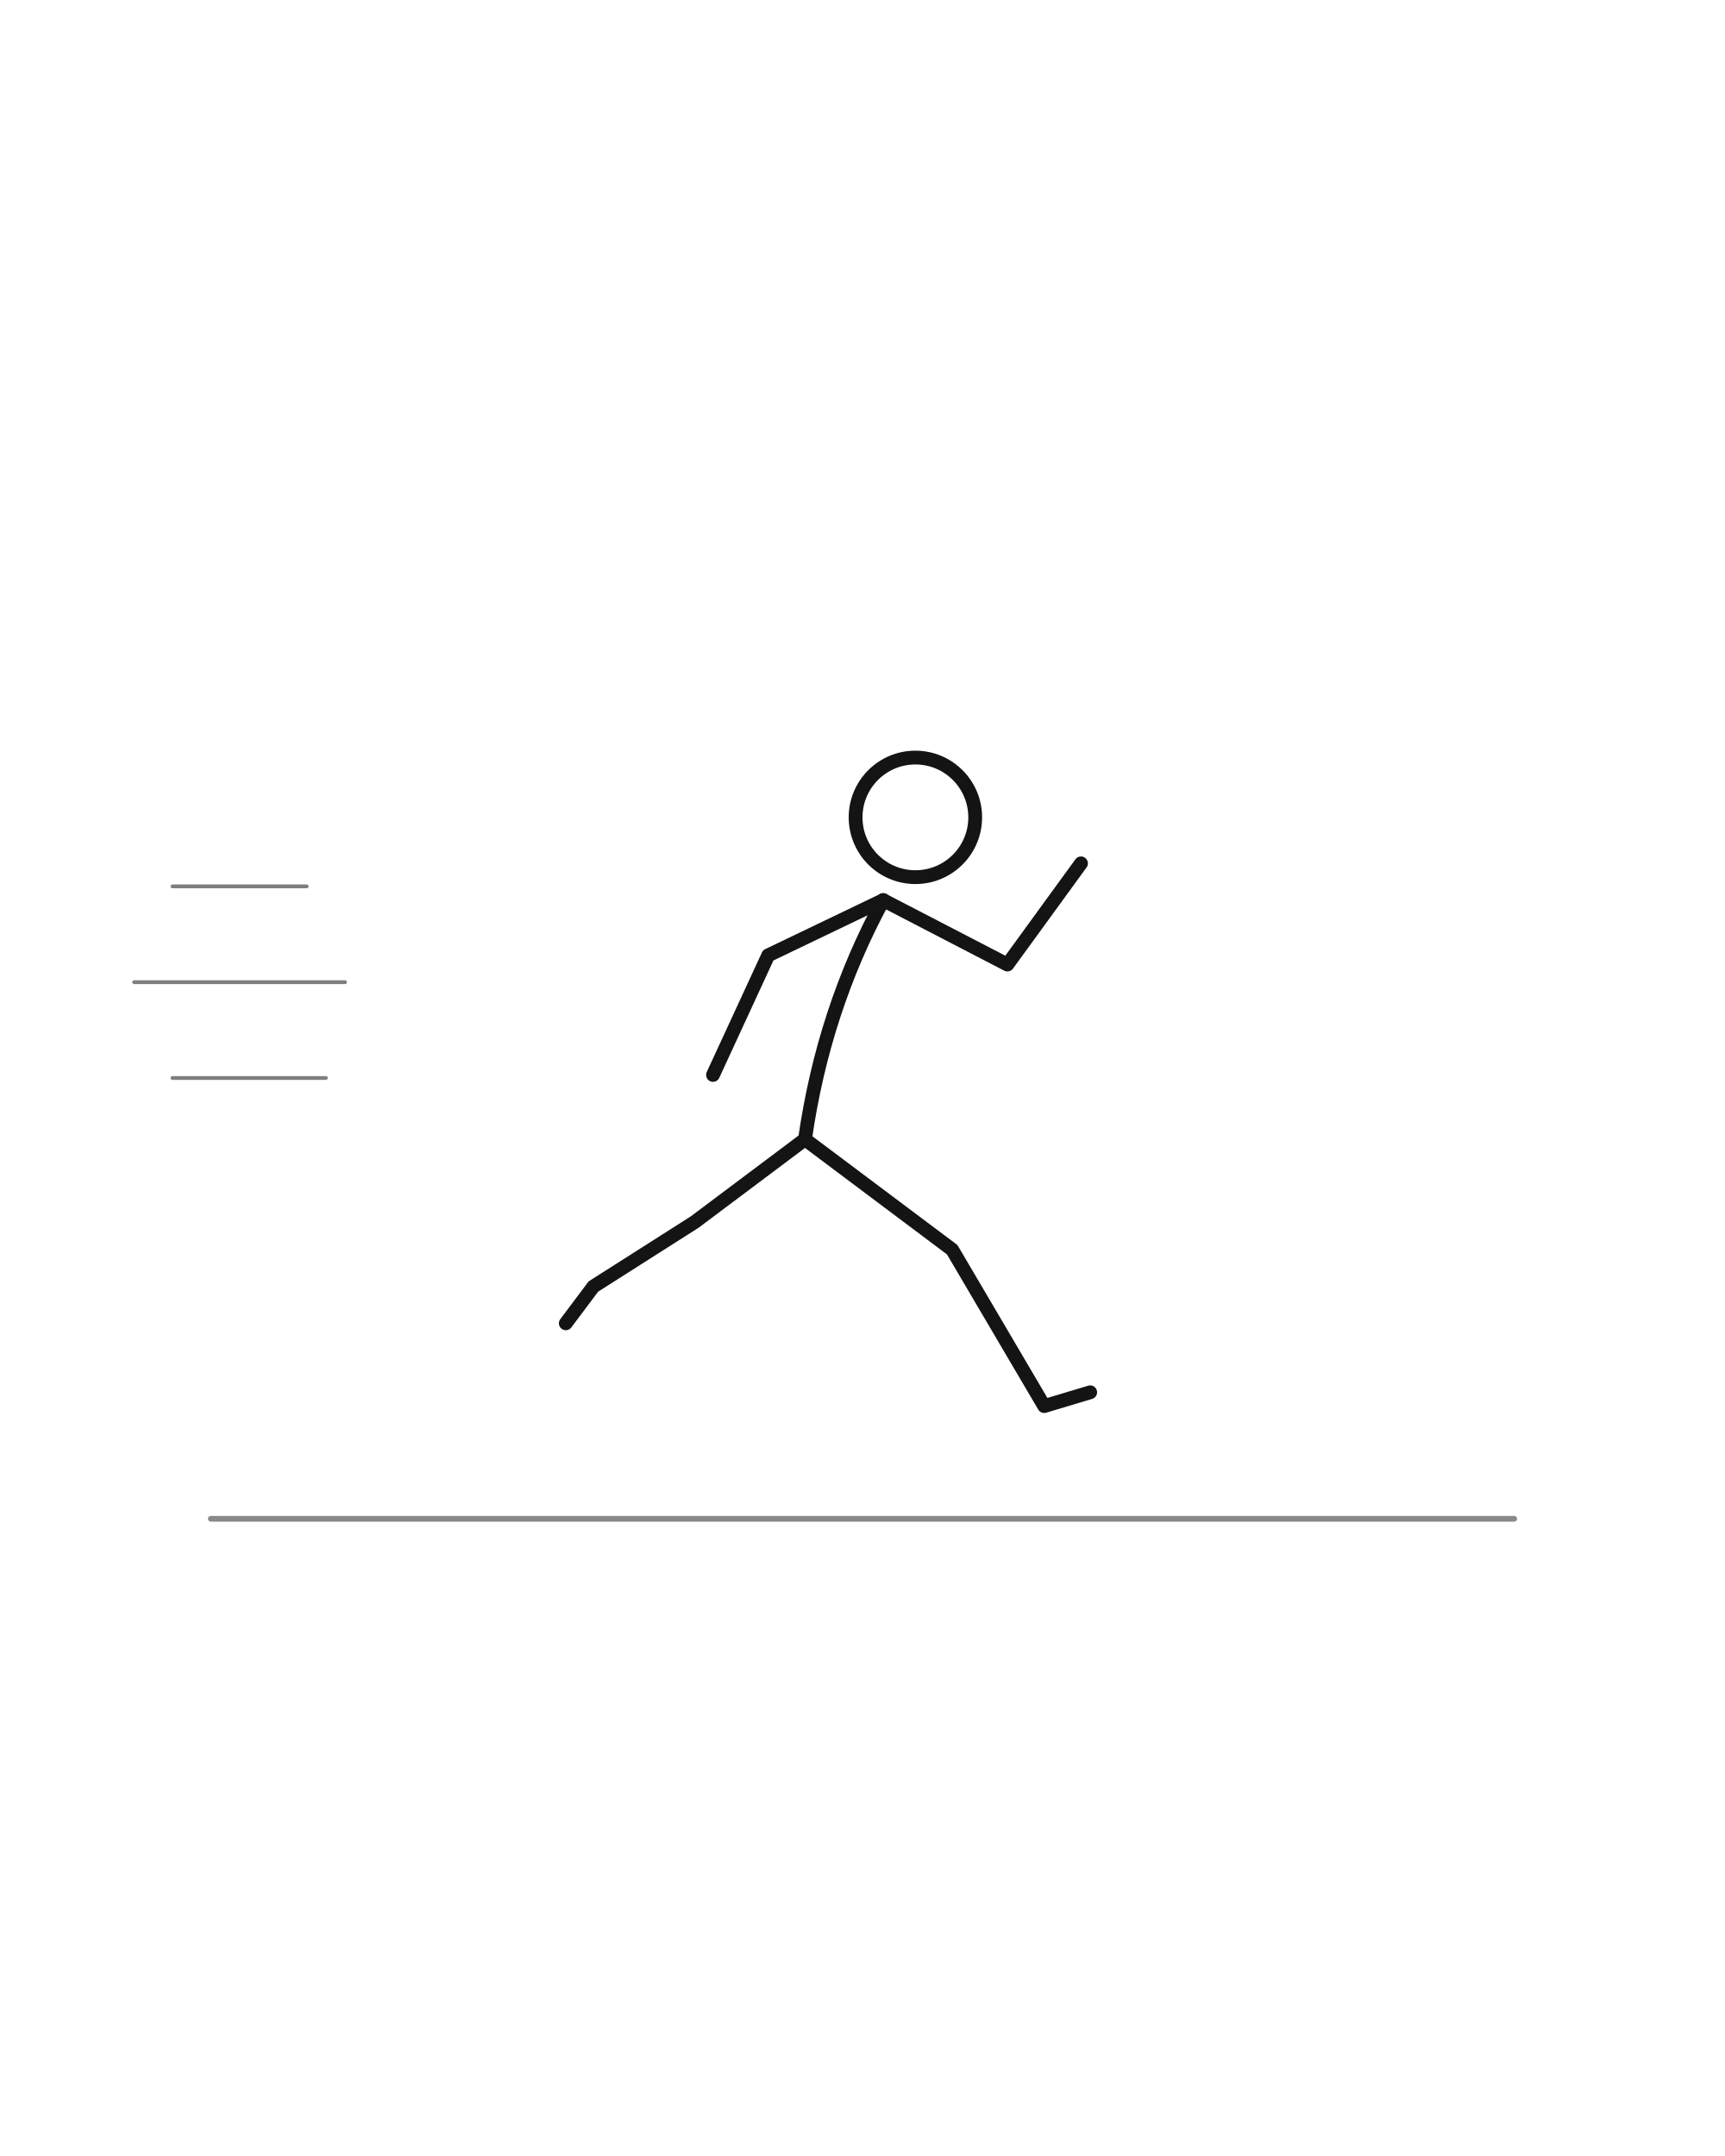
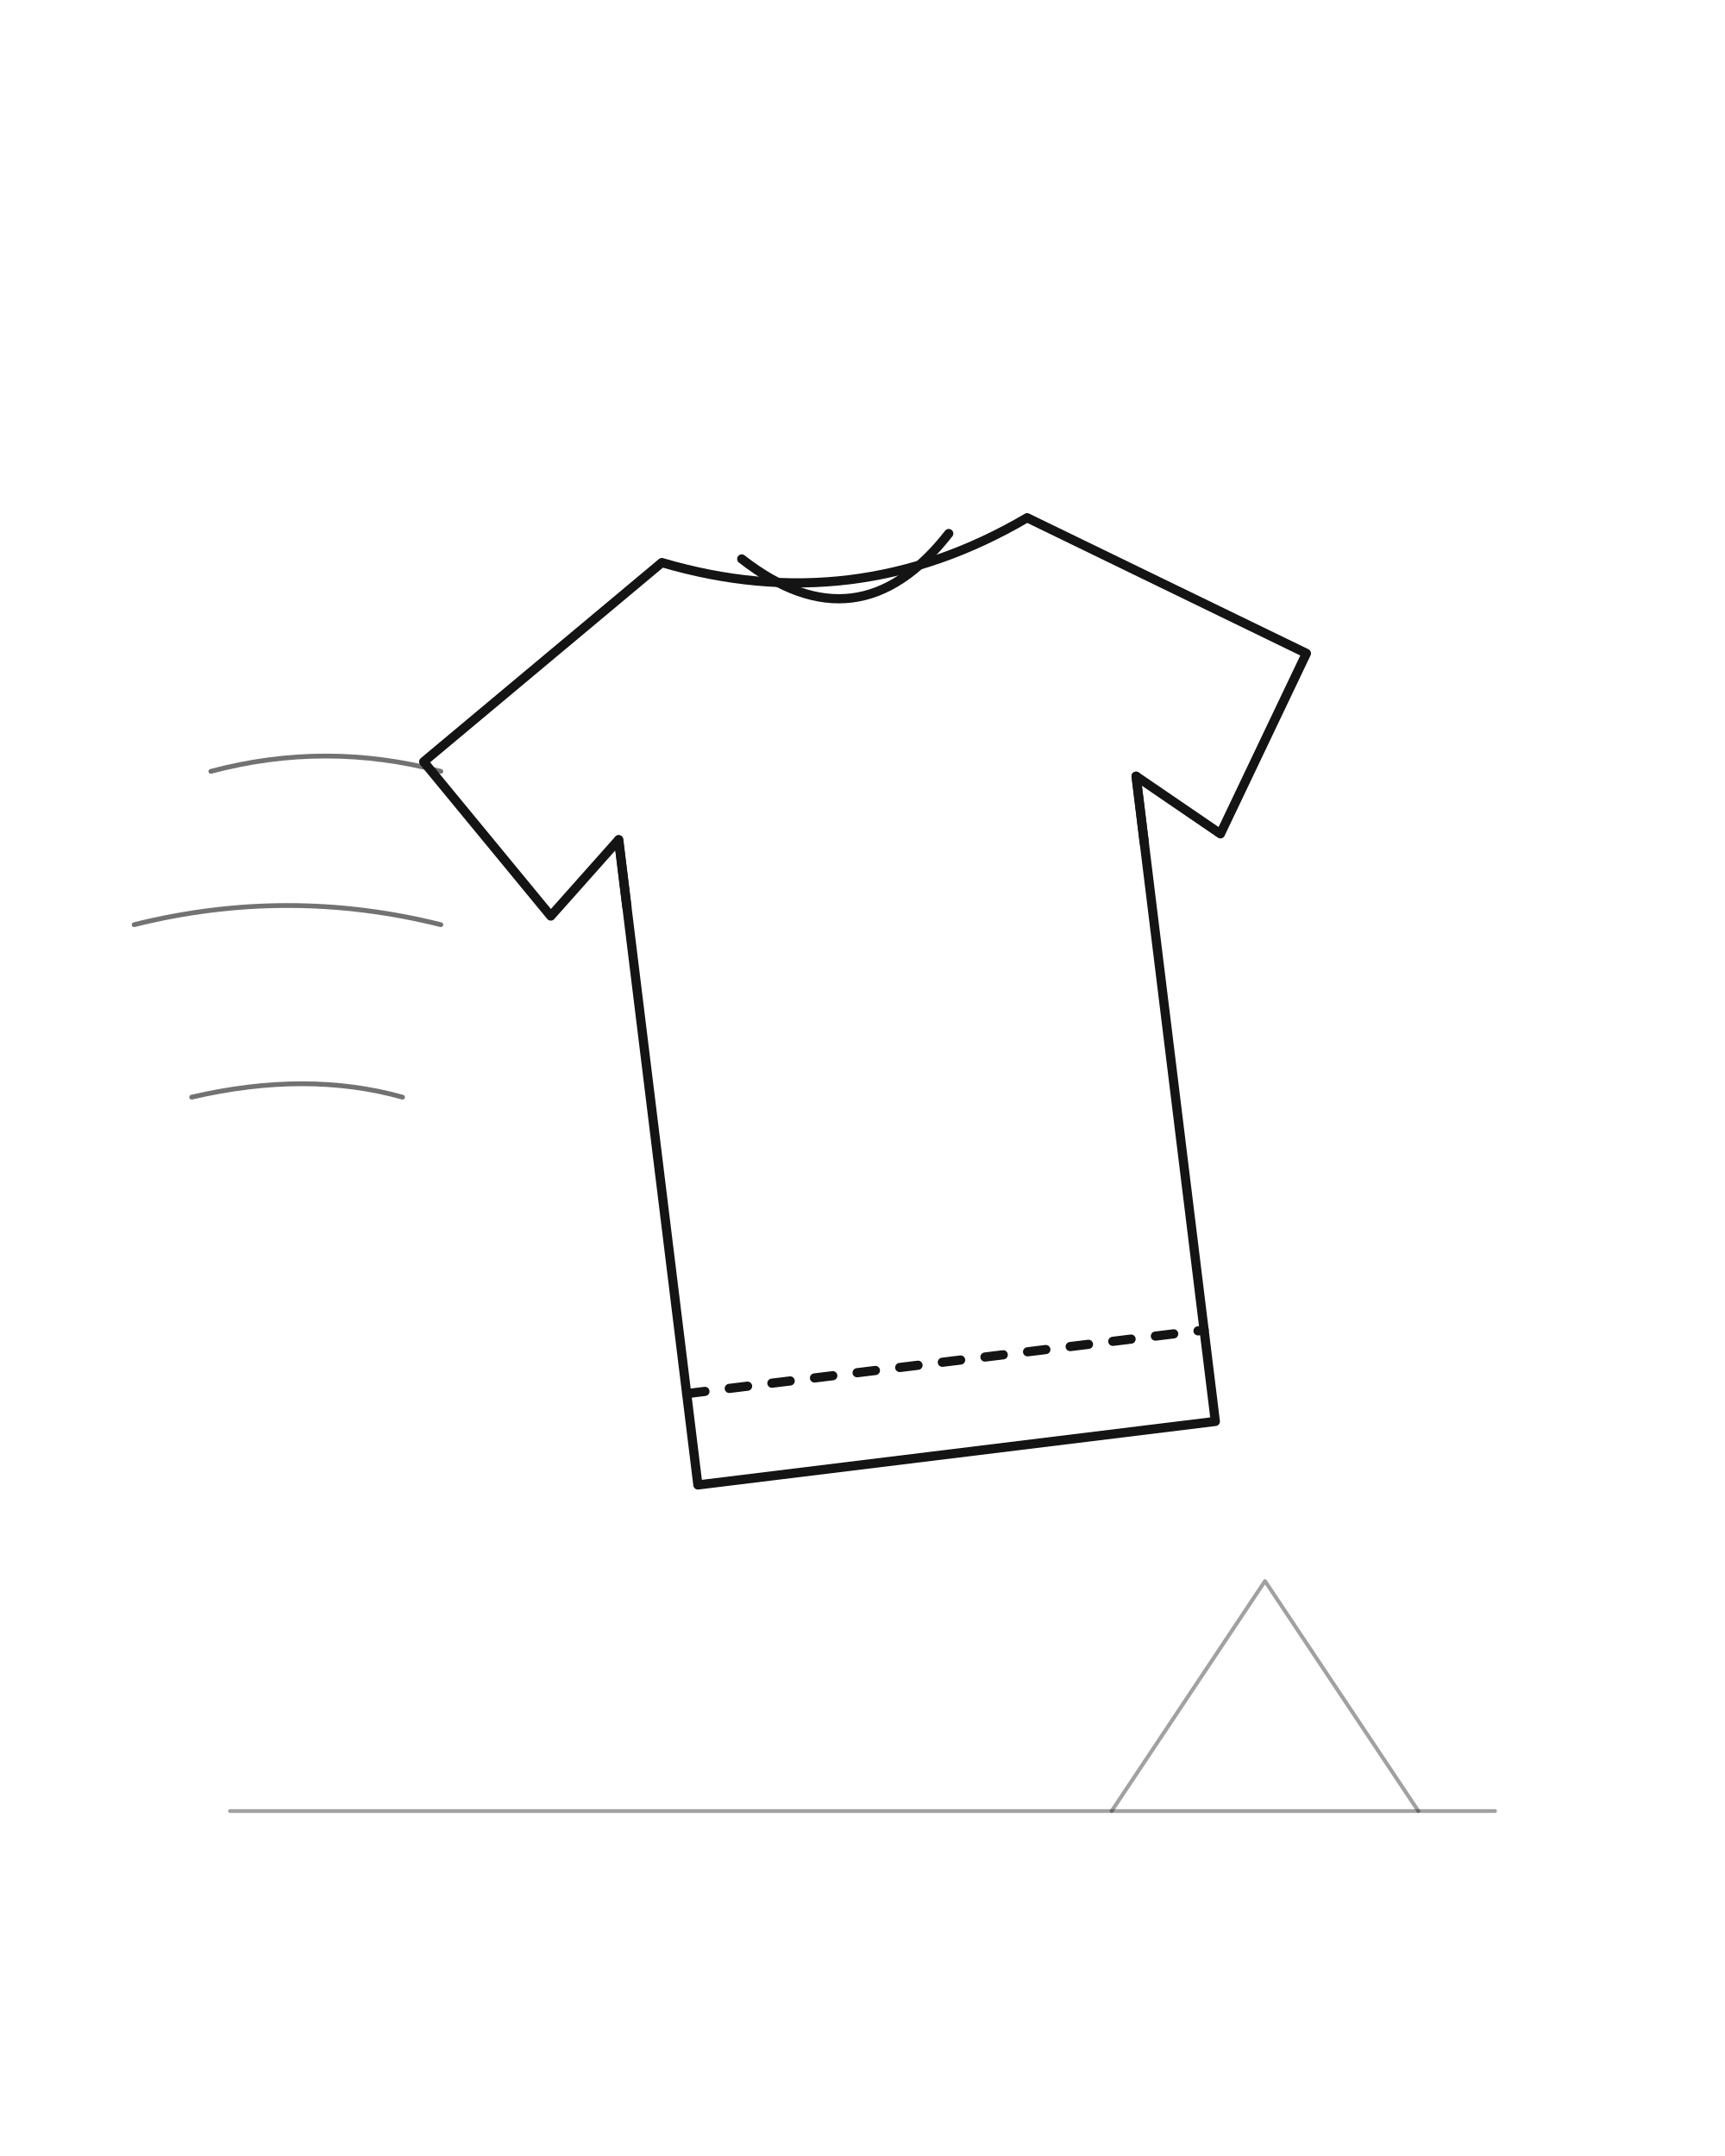
<svg xmlns="http://www.w3.org/2000/svg" viewBox="0 0 900 1125" fill="none" stroke="#141414" stroke-width="3" stroke-linecap="round" stroke-linejoin="round">
-   <g transform="translate(420,522.5) scale(2.4)">
-     <circle cx="24" cy="-40" r="13" />
-     <path d="M 0 30 Q 4 2 17 -22" />
-     <path d="M 17 -22 L 44 -8 L 60 -30" />
-     <path d="M 17 -22 L -8 -10 L -20 16" />
-     <path d="M 0 30 L 32 54 L 52 88 L 62 85" />
-     <path d="M 0 30 L -24 48 L -46 62 L -52 70" />
+   <g transform="rotate(-7 450 522.5)">
+     <g transform="translate(470,522.5) scale(1.6)">
+       <path d="M -60 -150 q 60 26 120 0 L 145 -95 L 110 -40 L 85 -62 L 85 150 L -85 150 L -85 -62 L -110 -40 L -145 -95 Z" />
+       <path d="M -34 -148 q 34 34 68 0" />
+       <path d="M -85 120 L 85 120" stroke-dasharray="6 8" />
+       <path d="M 85 -62 L 85 -40" />
+       <path d="M -85 -62 L -85 -40" />
+     </g>
  </g>
-   <path d="M 110 792.5 L 790 792.5" opacity="0.5" />
-   <path d="M 160 462.5 l -70 0 M 180 512.5 l -110 0 M 170 562.5 l -80 0" stroke-width="2" opacity="0.55" />
+   <path d="M 110 402.5 q 60 -16 120 0 M 70 482.5 q 80 -20 160 0 M 100 572.5 q 60 -14 110 0" stroke-width="2.5" opacity="0.6" />
+   <path d="M 120 945 L 780 945" stroke-width="2" opacity="0.4" />
+   <path d="M 580 945 L 660 825 L 740 945" stroke-width="2" opacity="0.4" />
</svg>
